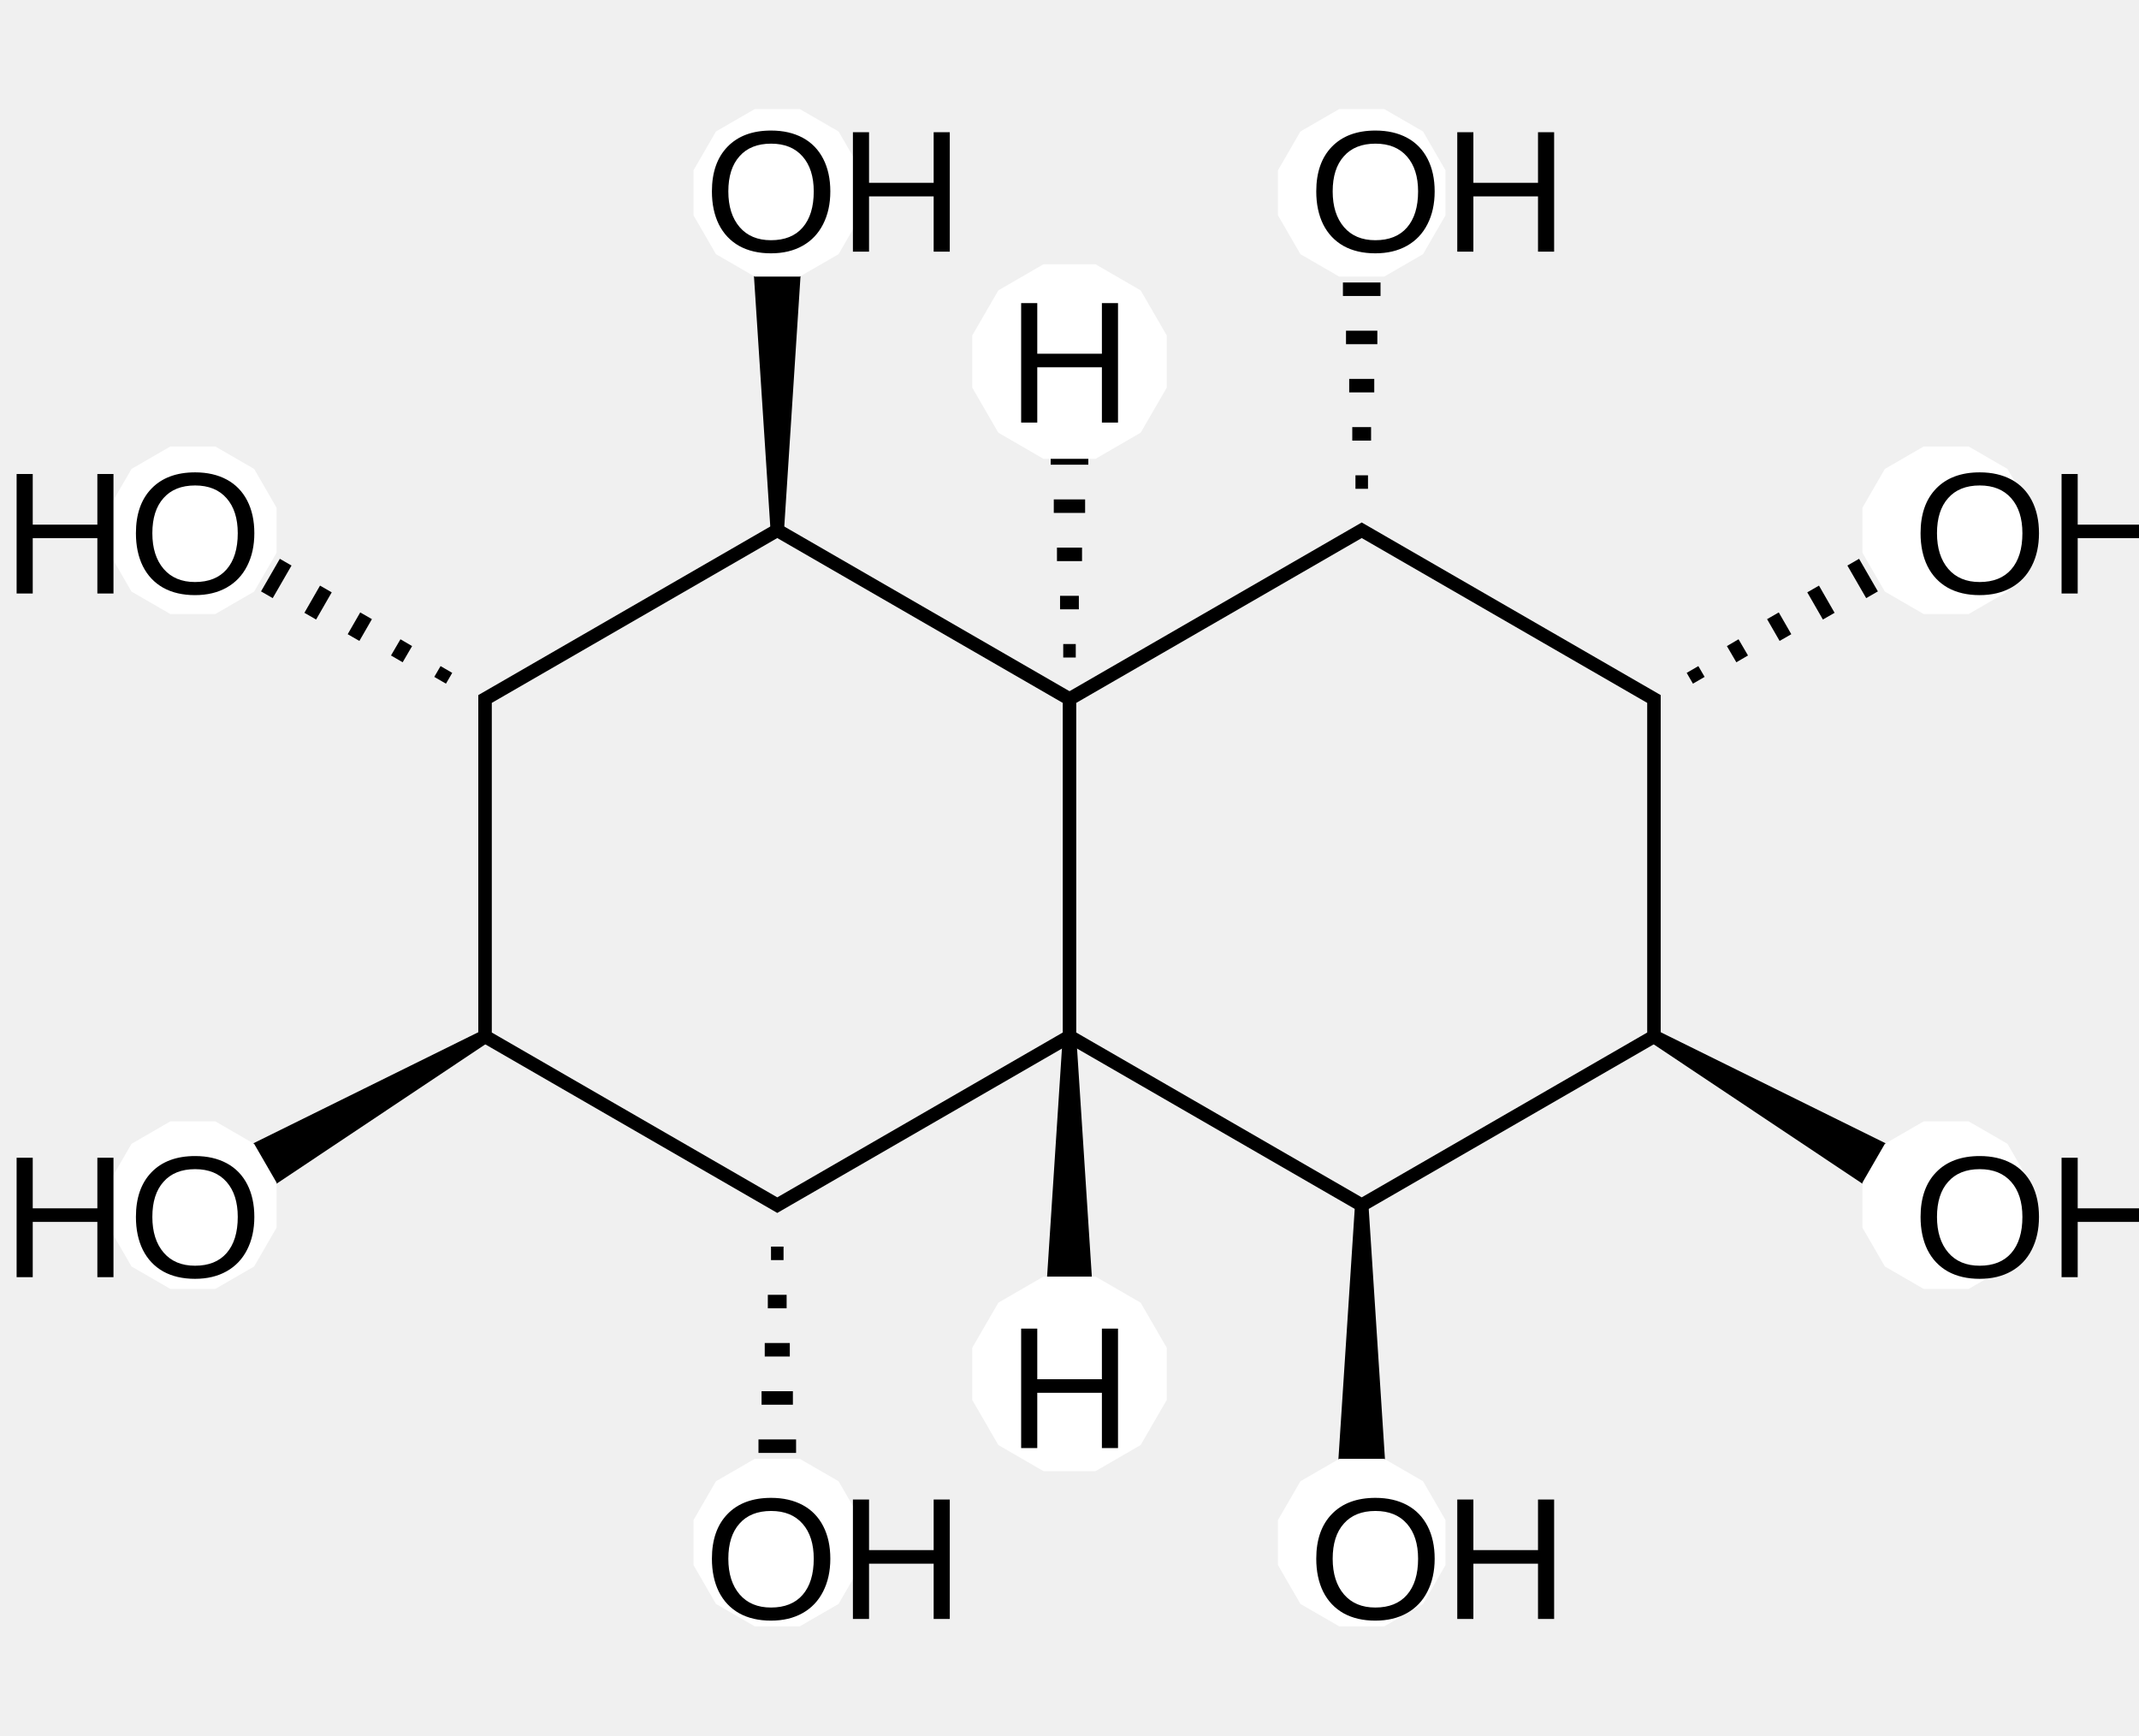
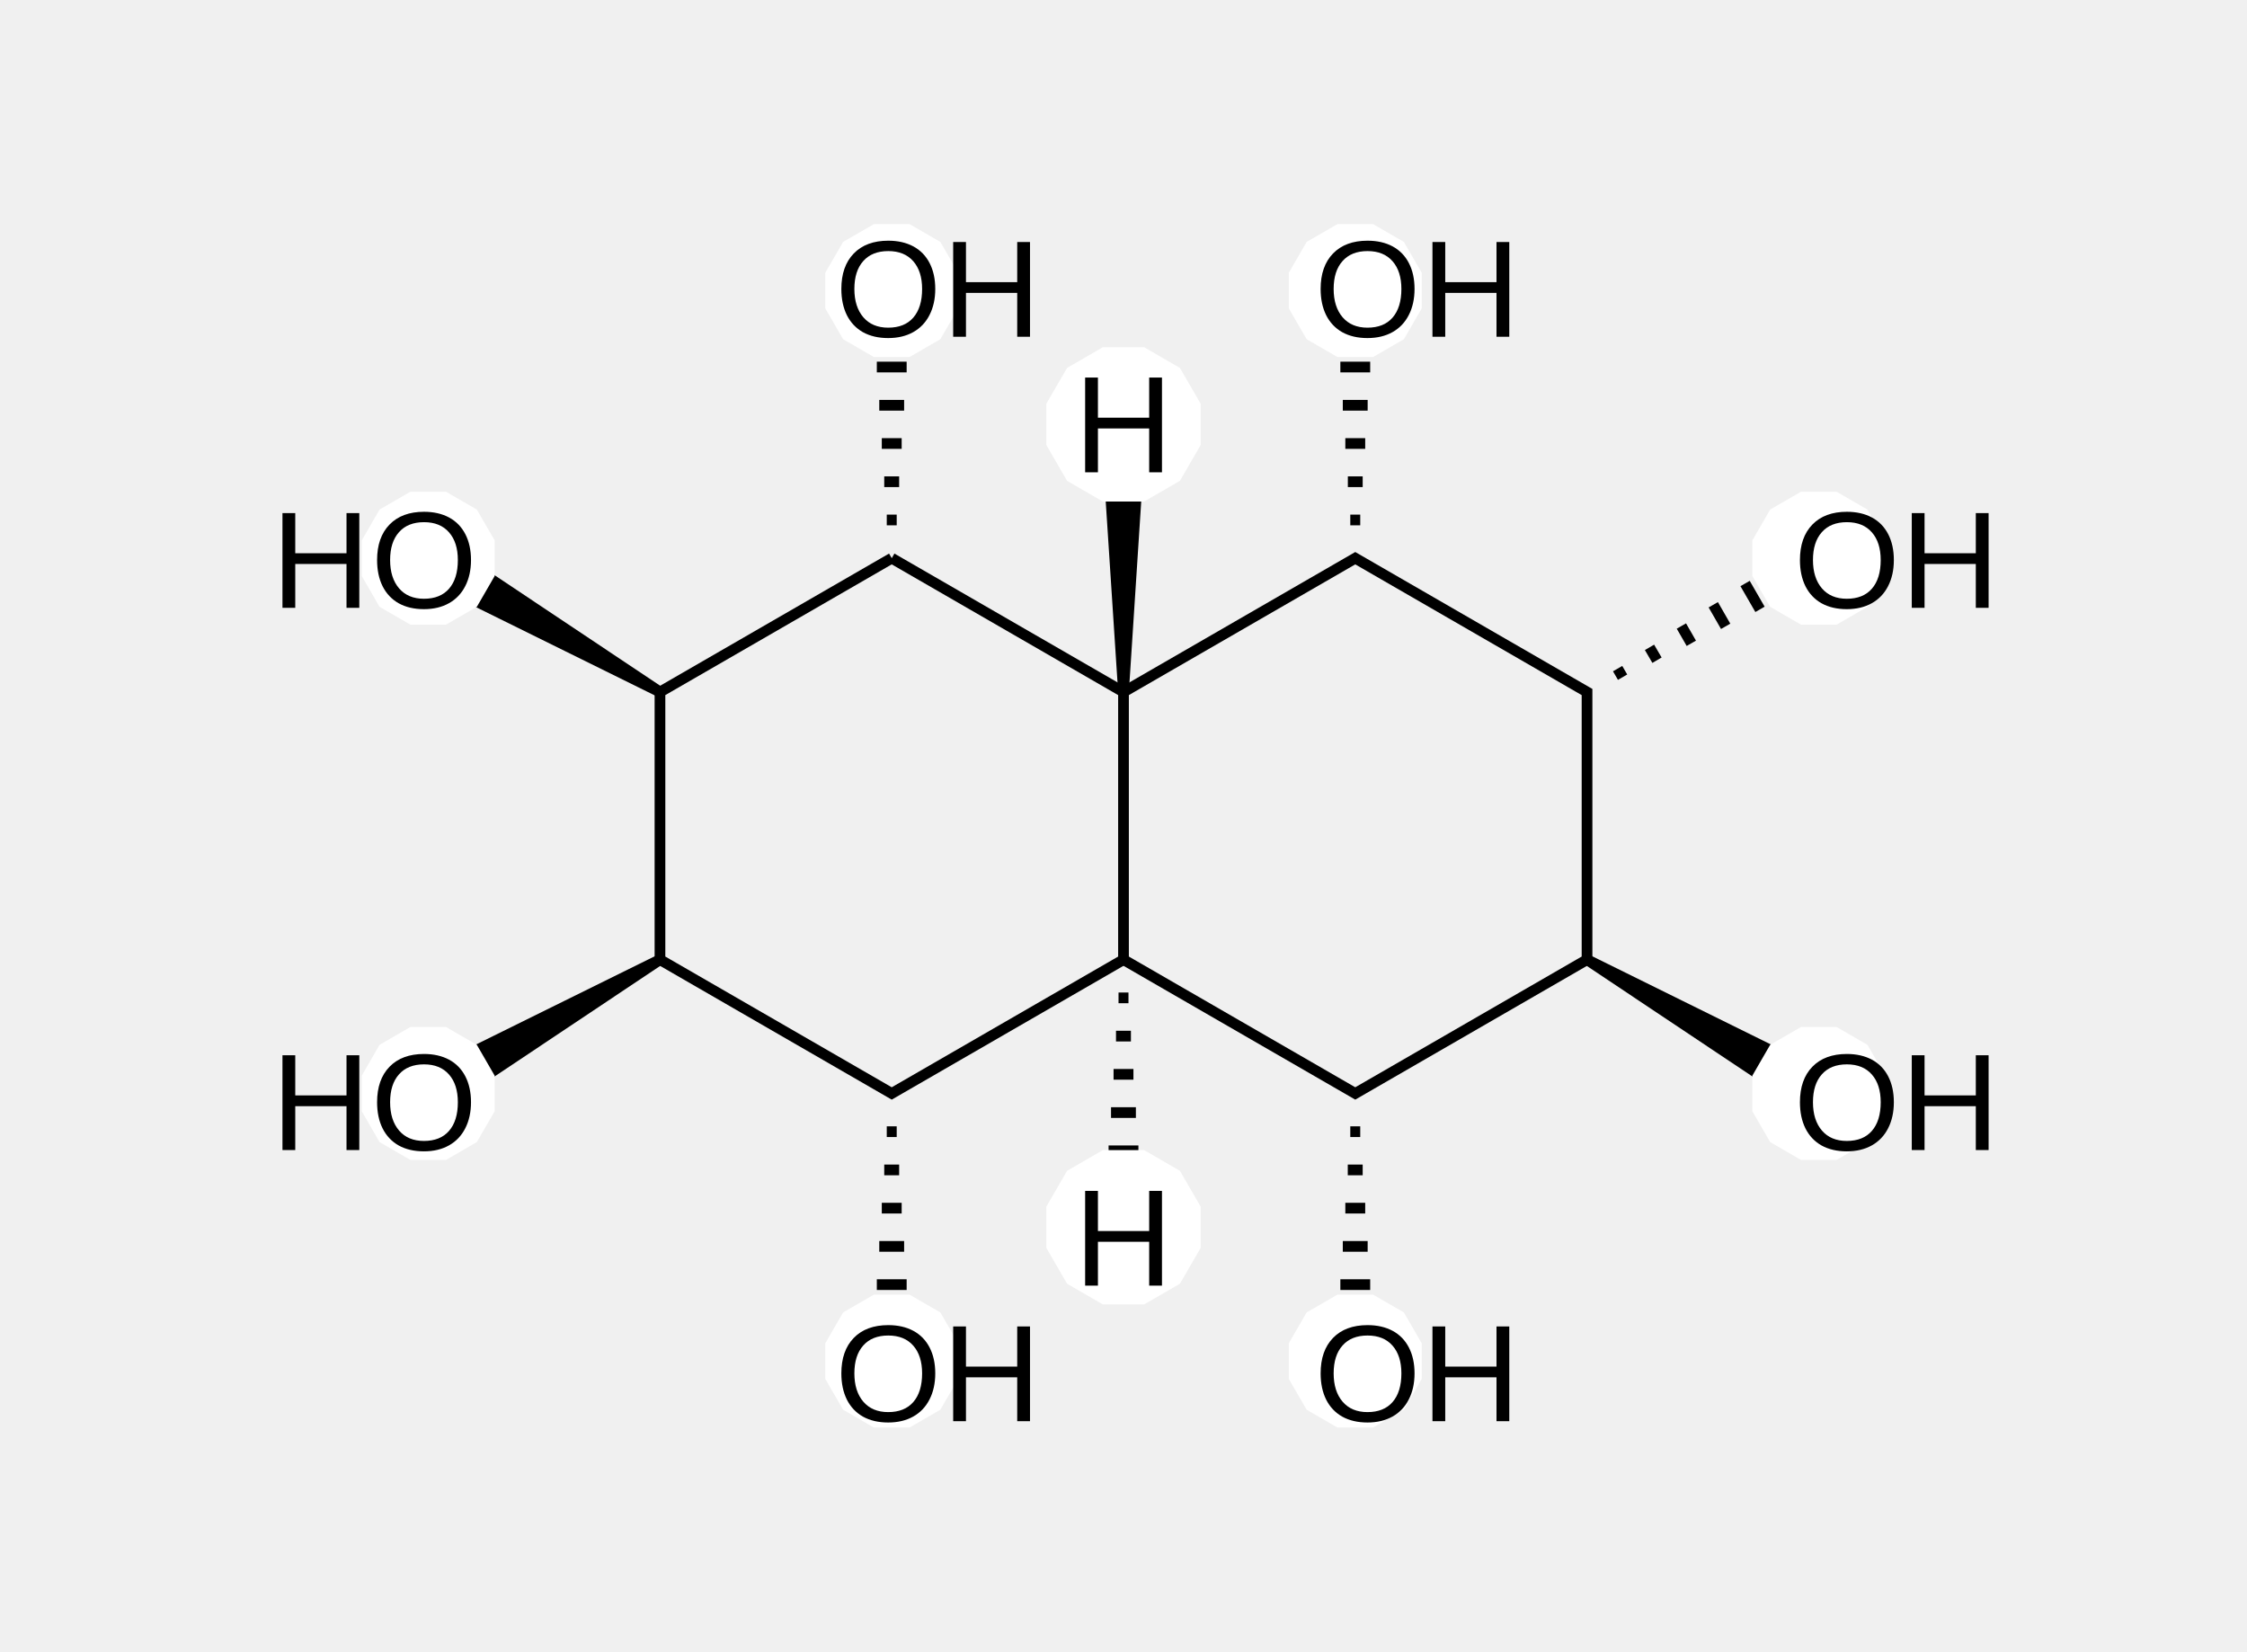
- <svg xmlns="http://www.w3.org/2000/svg" viewBox="91.80 56.60 221.86 180.00" height="100%" width="100%">
+ <svg xmlns="http://www.w3.org/2000/svg" viewBox="61.36 33.57 293.86 216.00" height="100%" width="100%">
  <g id="cmpd1">
    <style type="text/css">path{stroke:black;stroke-width:1.4;fill:none;}path.wedge{stroke:black;stroke-width:1.4;fill:black;}circle.arom{stroke:black;stroke-width:1.4;fill:none;}text{font-family:Arial;cursor:default;text-anchor:middle;dominant-baseline:middle;font-size:18px;}polygon.text{fill:white;}</style>
-     <path d="M 172.42 111.6 L 202.73 129.1 L 202.73 164.1 L 172.42 181.6 L 142.11 164.1 L 142.11 129.1 L 172.42 111.6 " />
-     <path d="M 138.10 126.04 L 137.45 127.16 M 133.94 123.26 L 132.96 124.94 M 129.77 120.47 L 128.47 122.73 M 125.60 117.69 L 123.98 120.51 M 121.43 114.91 L 119.48 118.29 M 117.27 112.13 L 114.99 116.07 M 113.10 109.35 L 110.50 113.85 " />
-     <path d="M 111.8 111.6 " />
-     <path class="wedge" d="M 142.11 164.1 L 110.66 179.63 L 112.94 183.57 Z " />
-     <path d="M 111.8 181.6 " />
-     <path d="M 171.77 186.60 L 173.07 186.60 M 171.44 191.60 L 173.39 191.60 M 171.12 196.60 L 173.72 196.60 M 170.79 201.60 L 174.04 201.60 M 170.47 206.60 L 174.37 206.60 M 170.14 211.60 L 174.69 211.60 M 169.82 216.60 L 175.02 216.60 " />
-     <path d="M 172.42 216.6 " />
-     <path class="wedge" d="M 202.73 164.1 L 200.45 199.10 L 205.00 199.10 Z " />
-     <path d="M 202.73 199.1 " />
-     <path d="M 202.73 129.1 L 233.04 111.6 L 263.35 129.1 L 263.35 164.1 L 233.04 181.6 L 202.73 164.1 " />
-     <path class="wedge" d="M 233.04 181.6 L 230.76 216.60 L 235.31 216.60 Z " />
-     <path d="M 233.04 216.6 " />
-     <path class="wedge" d="M 263.35 164.1 L 292.52 183.57 L 294.80 179.63 Z " />
-     <path d="M 293.66 181.6 " />
-     <path d="M 268.00 127.16 L 267.35 126.04 M 272.50 124.94 L 271.52 123.26 M 276.99 122.73 L 275.69 120.47 M 281.48 120.51 L 279.86 117.69 M 285.97 118.29 L 284.02 114.91 M 290.47 116.07 L 288.19 112.13 M 294.96 113.85 L 292.36 109.35 " />
-     <path d="M 293.66 111.6 " />
-     <path d="M 233.69 106.60 L 232.39 106.60 M 234.01 101.60 L 232.06 101.60 M 234.34 96.60 L 231.74 96.60 M 234.66 91.60 L 231.41 91.60 M 234.99 86.60 L 231.09 86.60 M 235.31 81.60 L 230.76 81.60 M 235.64 76.60 L 230.44 76.60 " />
-     <path d="M 233.04 76.6 " />
-     <path d="M 203.38 124.10 L 202.08 124.10 M 203.70 119.10 L 201.75 119.10 M 204.03 114.10 L 201.43 114.10 M 204.35 109.10 L 201.10 109.10 M 204.68 104.10 L 200.78 104.10 M 205.00 99.10 L 200.45 99.10 M 205.33 94.10 L 200.13 94.10 " />
-     <path d="M 202.73 94.1 " />
-     <path class="wedge" d="M 172.42 111.6 L 174.69 76.60 L 170.14 76.60 Z " />
-     <path d="M 172.42 76.6 " />
-     <polygon class="text" points="114.13 102.91 118.16 105.24 120.49 109.27 120.49 113.93 118.16 117.96 114.13 120.29 109.47 120.29 105.44 117.96 103.11 113.93 103.11 109.27 105.44 105.24 109.47 102.91 " />
-     <text writing-mode="rl" x="105.539" y="113.051">HO</text>
-     <polygon class="text" points="114.13 172.91 118.16 175.24 120.49 179.27 120.49 183.93 118.16 187.96 114.13 190.29 109.47 190.29 105.44 187.96 103.11 183.93 103.11 179.27 105.44 175.24 109.47 172.91 " />
-     <text writing-mode="rl" x="105.539" y="183.961">HO</text>
-     <polygon class="text" points="174.75 207.91 178.78 210.24 181.11 214.27 181.11 218.93 178.78 222.96 174.75 225.29 170.09 225.29 166.06 222.96 163.73 218.93 163.73 214.27 166.06 210.24 170.09 207.91 " />
-     <text writing-mode="lr" x="178.282" y="219.416">OH</text>
-     <polygon class="text" points="205.43 189.01 210.11 191.72 212.82 196.40 212.82 201.80 210.11 206.48 205.43 209.19 200.03 209.19 195.35 206.48 192.64 201.80 192.64 196.40 195.35 191.72 200.03 189.01 " />
-     <text writing-mode="lr" x="202.73" y="201.688">H</text>
-     <polygon class="text" points="235.37 207.91 239.40 210.24 241.73 214.27 241.73 218.93 239.40 222.96 235.37 225.29 230.71 225.29 226.68 222.96 224.35 218.93 224.35 214.27 226.68 210.24 230.71 207.91 " />
-     <text writing-mode="lr" x="240.963" y="219.416">OH</text>
-     <polygon class="text" points="295.99 172.91 300.02 175.24 302.35 179.27 302.35 183.93 300.02 187.96 295.99 190.29 291.33 190.29 287.30 187.96 284.97 183.93 284.97 179.27 287.30 175.24 291.33 172.91 " />
-     <text writing-mode="lr" x="303.644" y="183.961">OH</text>
-     <polygon class="text" points="295.99 102.91 300.02 105.24 302.35 109.27 302.35 113.93 300.02 117.96 295.99 120.29 291.33 120.29 287.30 117.96 284.97 113.93 284.97 109.27 287.30 105.24 291.33 102.91 " />
-     <text writing-mode="lr" x="303.644" y="113.051">OH</text>
-     <polygon class="text" points="235.37 67.91 239.40 70.24 241.73 74.27 241.73 78.93 239.40 82.96 235.37 85.29 230.71 85.29 226.68 82.96 224.35 78.93 224.35 74.27 226.68 70.24 230.71 67.91 " />
-     <text writing-mode="lr" x="240.963" y="77.596">OH</text>
-     <polygon class="text" points="205.43 84.01 210.11 86.72 212.82 91.40 212.82 96.80 210.11 101.48 205.43 104.19 200.03 104.19 195.35 101.48 192.64 96.80 192.64 91.40 195.35 86.72 200.03 84.01 " />
-     <text writing-mode="lr" x="202.73" y="95.323">H</text>
-     <polygon class="text" points="174.75 67.91 178.78 70.24 181.11 74.27 181.11 78.93 178.78 82.96 174.75 85.29 170.09 85.29 166.06 82.96 163.73 78.93 163.73 74.27 166.06 70.24 170.09 67.91 " />
-     <text writing-mode="lr" x="178.282" y="77.596">OH</text>
+     <path d="M 177.98 106.57 L 208.29 124.07 L 208.29 159.07 L 177.98 176.57 L 147.67 159.07 L 147.67 124.07 L 177.98 106.57 " />
+     <path class="wedge" d="M 147.67 124.07 L 118.50 104.60 L 116.22 108.54 Z " />
+     <path d="M 117.36 106.57 " />
+     <path class="wedge" d="M 147.67 159.07 L 116.22 174.60 L 118.50 178.54 Z " />
+     <path d="M 117.36 176.57 " />
+     <path d="M 177.33 181.57 L 178.63 181.57 M 177.00 186.57 L 178.95 186.57 M 176.68 191.57 L 179.28 191.57 M 176.35 196.57 L 179.60 196.57 M 176.03 201.57 L 179.93 201.57 M 175.70 206.57 L 180.25 206.57 M 175.38 211.57 L 180.58 211.57 " />
+     <path d="M 177.98 211.57 " />
+     <path d="M 207.64 164.07 L 208.94 164.07 M 207.31 169.07 L 209.26 169.07 M 206.99 174.07 L 209.59 174.07 M 206.66 179.07 L 209.91 179.07 M 206.34 184.07 L 210.24 184.07 M 206.01 189.07 L 210.56 189.07 M 205.69 194.07 L 210.89 194.07 " />
+     <path d="M 208.29 194.07 " />
+     <path d="M 208.29 124.07 L 238.6 106.57 L 268.91 124.07 L 268.91 159.07 L 238.6 176.57 L 208.29 159.07 " />
+     <path d="M 237.95 181.57 L 239.25 181.57 M 237.62 186.57 L 239.57 186.57 M 237.30 191.57 L 239.90 191.57 M 236.97 196.57 L 240.22 196.57 M 236.65 201.57 L 240.55 201.57 M 236.32 206.57 L 240.87 206.57 M 236.00 211.57 L 241.20 211.57 " />
+     <path d="M 238.6 211.57 " />
+     <path class="wedge" d="M 268.91 159.07 L 298.08 178.54 L 300.36 174.60 Z " />
+     <path d="M 299.22 176.57 " />
+     <path d="M 273.56 122.13 L 272.91 121.01 M 278.06 119.91 L 277.08 118.23 M 282.55 117.70 L 281.25 115.44 M 287.04 115.48 L 285.42 112.66 M 291.53 113.26 L 289.58 109.88 M 296.03 111.04 L 293.75 107.10 M 300.52 108.82 L 297.92 104.32 " />
+     <path d="M 299.22 106.57 " />
+     <path d="M 239.25 101.57 L 237.95 101.57 M 239.57 96.57 L 237.63 96.57 M 239.90 91.57 L 237.30 91.57 M 240.22 86.57 L 236.97 86.57 M 240.55 81.57 L 236.65 81.57 M 240.88 76.57 L 236.32 76.57 M 241.20 71.57 L 236.00 71.57 " />
+     <path d="M 238.6 71.57 " />
+     <path class="wedge" d="M 208.29 124.07 L 210.56 89.07 L 206.01 89.07 Z " />
+     <path d="M 208.29 89.07 " />
+     <path d="M 178.63 101.57 L 177.33 101.57 M 178.95 96.57 L 177.00 96.57 M 179.28 91.57 L 176.68 91.57 M 179.60 86.57 L 176.35 86.57 M 179.93 81.57 L 176.03 81.57 M 180.25 76.57 L 175.70 76.57 M 180.58 71.57 L 175.38 71.57 " />
+     <path d="M 177.98 71.57 " />
+     <polygon class="text" points="119.69 97.88 123.72 100.21 126.05 104.24 126.05 108.90 123.72 112.93 119.69 115.26 115.03 115.26 111.00 112.93 108.67 108.90 108.67 104.24 111.00 100.21 115.03 97.88 " />
+     <text writing-mode="rl" x="110.318" y="107.955">HO</text>
+     <polygon class="text" points="119.69 167.88 123.72 170.21 126.05 174.24 126.05 178.90 123.72 182.93 119.69 185.26 115.03 185.26 111.00 182.93 108.67 178.90 108.67 174.24 111.00 170.21 115.03 167.88 " />
+     <text writing-mode="rl" x="110.318" y="178.865">HO</text>
+     <polygon class="text" points="180.31 202.88 184.34 205.21 186.67 209.24 186.67 213.90 184.34 217.93 180.31 220.26 175.65 220.26 171.62 217.93 169.29 213.90 169.29 209.24 171.62 205.21 175.65 202.88 " />
+     <text writing-mode="lr" x="184.031" y="214.32">OH</text>
+     <polygon class="text" points="210.99 183.98 215.67 186.69 218.38 191.37 218.38 196.77 215.67 201.45 210.99 204.16 205.59 204.16 200.91 201.45 198.20 196.77 198.20 191.37 200.91 186.69 205.59 183.98 " />
+     <text writing-mode="lr" x="208.29" y="196.593">H</text>
+     <polygon class="text" points="240.93 202.88 244.96 205.21 247.29 209.24 247.29 213.90 244.96 217.93 240.93 220.26 236.27 220.26 232.24 217.93 229.91 213.90 229.91 209.24 232.24 205.21 236.27 202.88 " />
+     <text writing-mode="lr" x="246.712" y="214.32">OH</text>
+     <polygon class="text" points="301.55 167.88 305.58 170.21 307.91 174.24 307.91 178.90 305.58 182.93 301.55 185.26 296.89 185.26 292.86 182.93 290.53 178.90 290.53 174.24 292.86 170.21 296.89 167.88 " />
+     <text writing-mode="lr" x="309.393" y="178.865">OH</text>
+     <polygon class="text" points="301.55 97.88 305.58 100.21 307.91 104.24 307.91 108.90 305.58 112.93 301.55 115.26 296.89 115.26 292.86 112.93 290.53 108.90 290.53 104.24 292.86 100.21 296.89 97.88 " />
+     <text writing-mode="lr" x="309.393" y="107.955">OH</text>
+     <polygon class="text" points="240.93 62.88 244.96 65.21 247.29 69.24 247.29 73.90 244.96 77.93 240.93 80.26 236.27 80.26 232.24 77.93 229.91 73.90 229.91 69.24 232.24 65.21 236.27 62.88 " />
+     <text writing-mode="lr" x="246.712" y="72.5">OH</text>
+     <polygon class="text" points="210.99 78.98 215.67 81.69 218.38 86.37 218.38 91.77 215.67 96.45 210.99 99.16 205.59 99.16 200.91 96.45 198.20 91.77 198.20 86.37 200.91 81.69 205.59 78.98 " />
+     <text writing-mode="lr" x="208.29" y="90.228">H</text>
+     <polygon class="text" points="180.31 62.88 184.34 65.21 186.67 69.24 186.67 73.90 184.34 77.93 180.31 80.26 175.65 80.26 171.62 77.93 169.29 73.90 169.29 69.24 171.62 65.21 175.65 62.88 " />
+     <text writing-mode="lr" x="184.031" y="72.5">OH</text>
  </g>
</svg>
